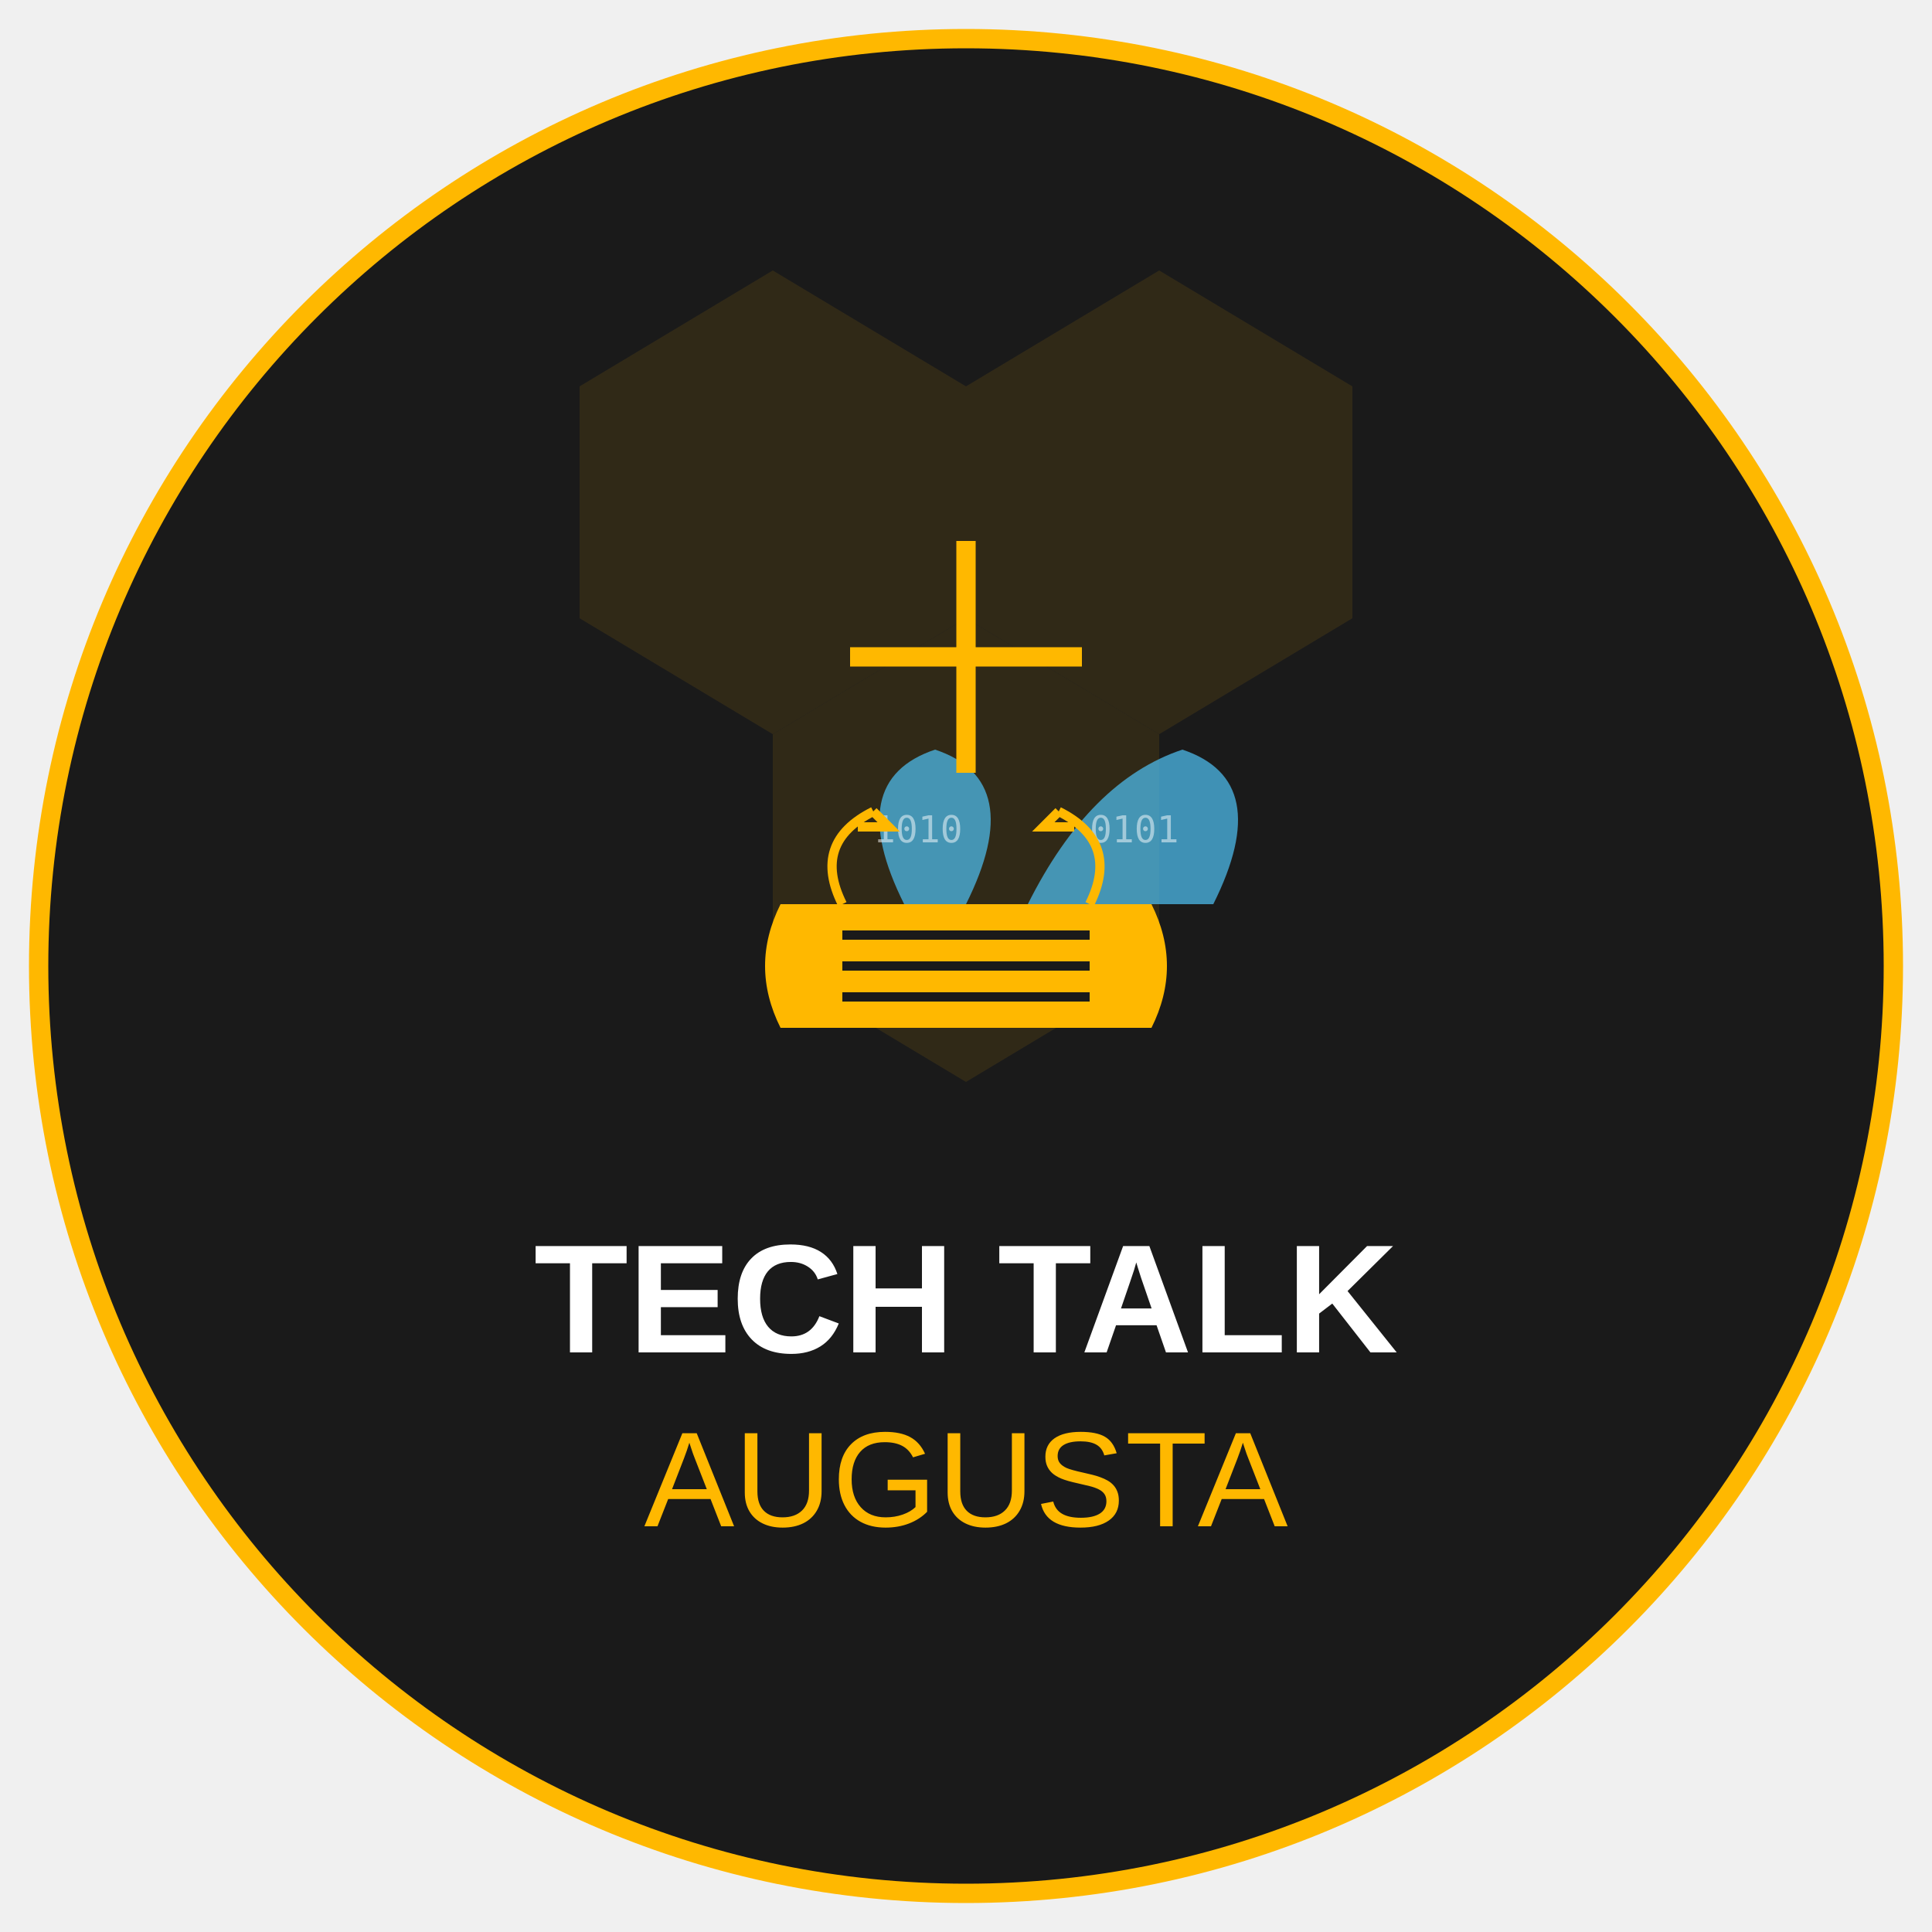
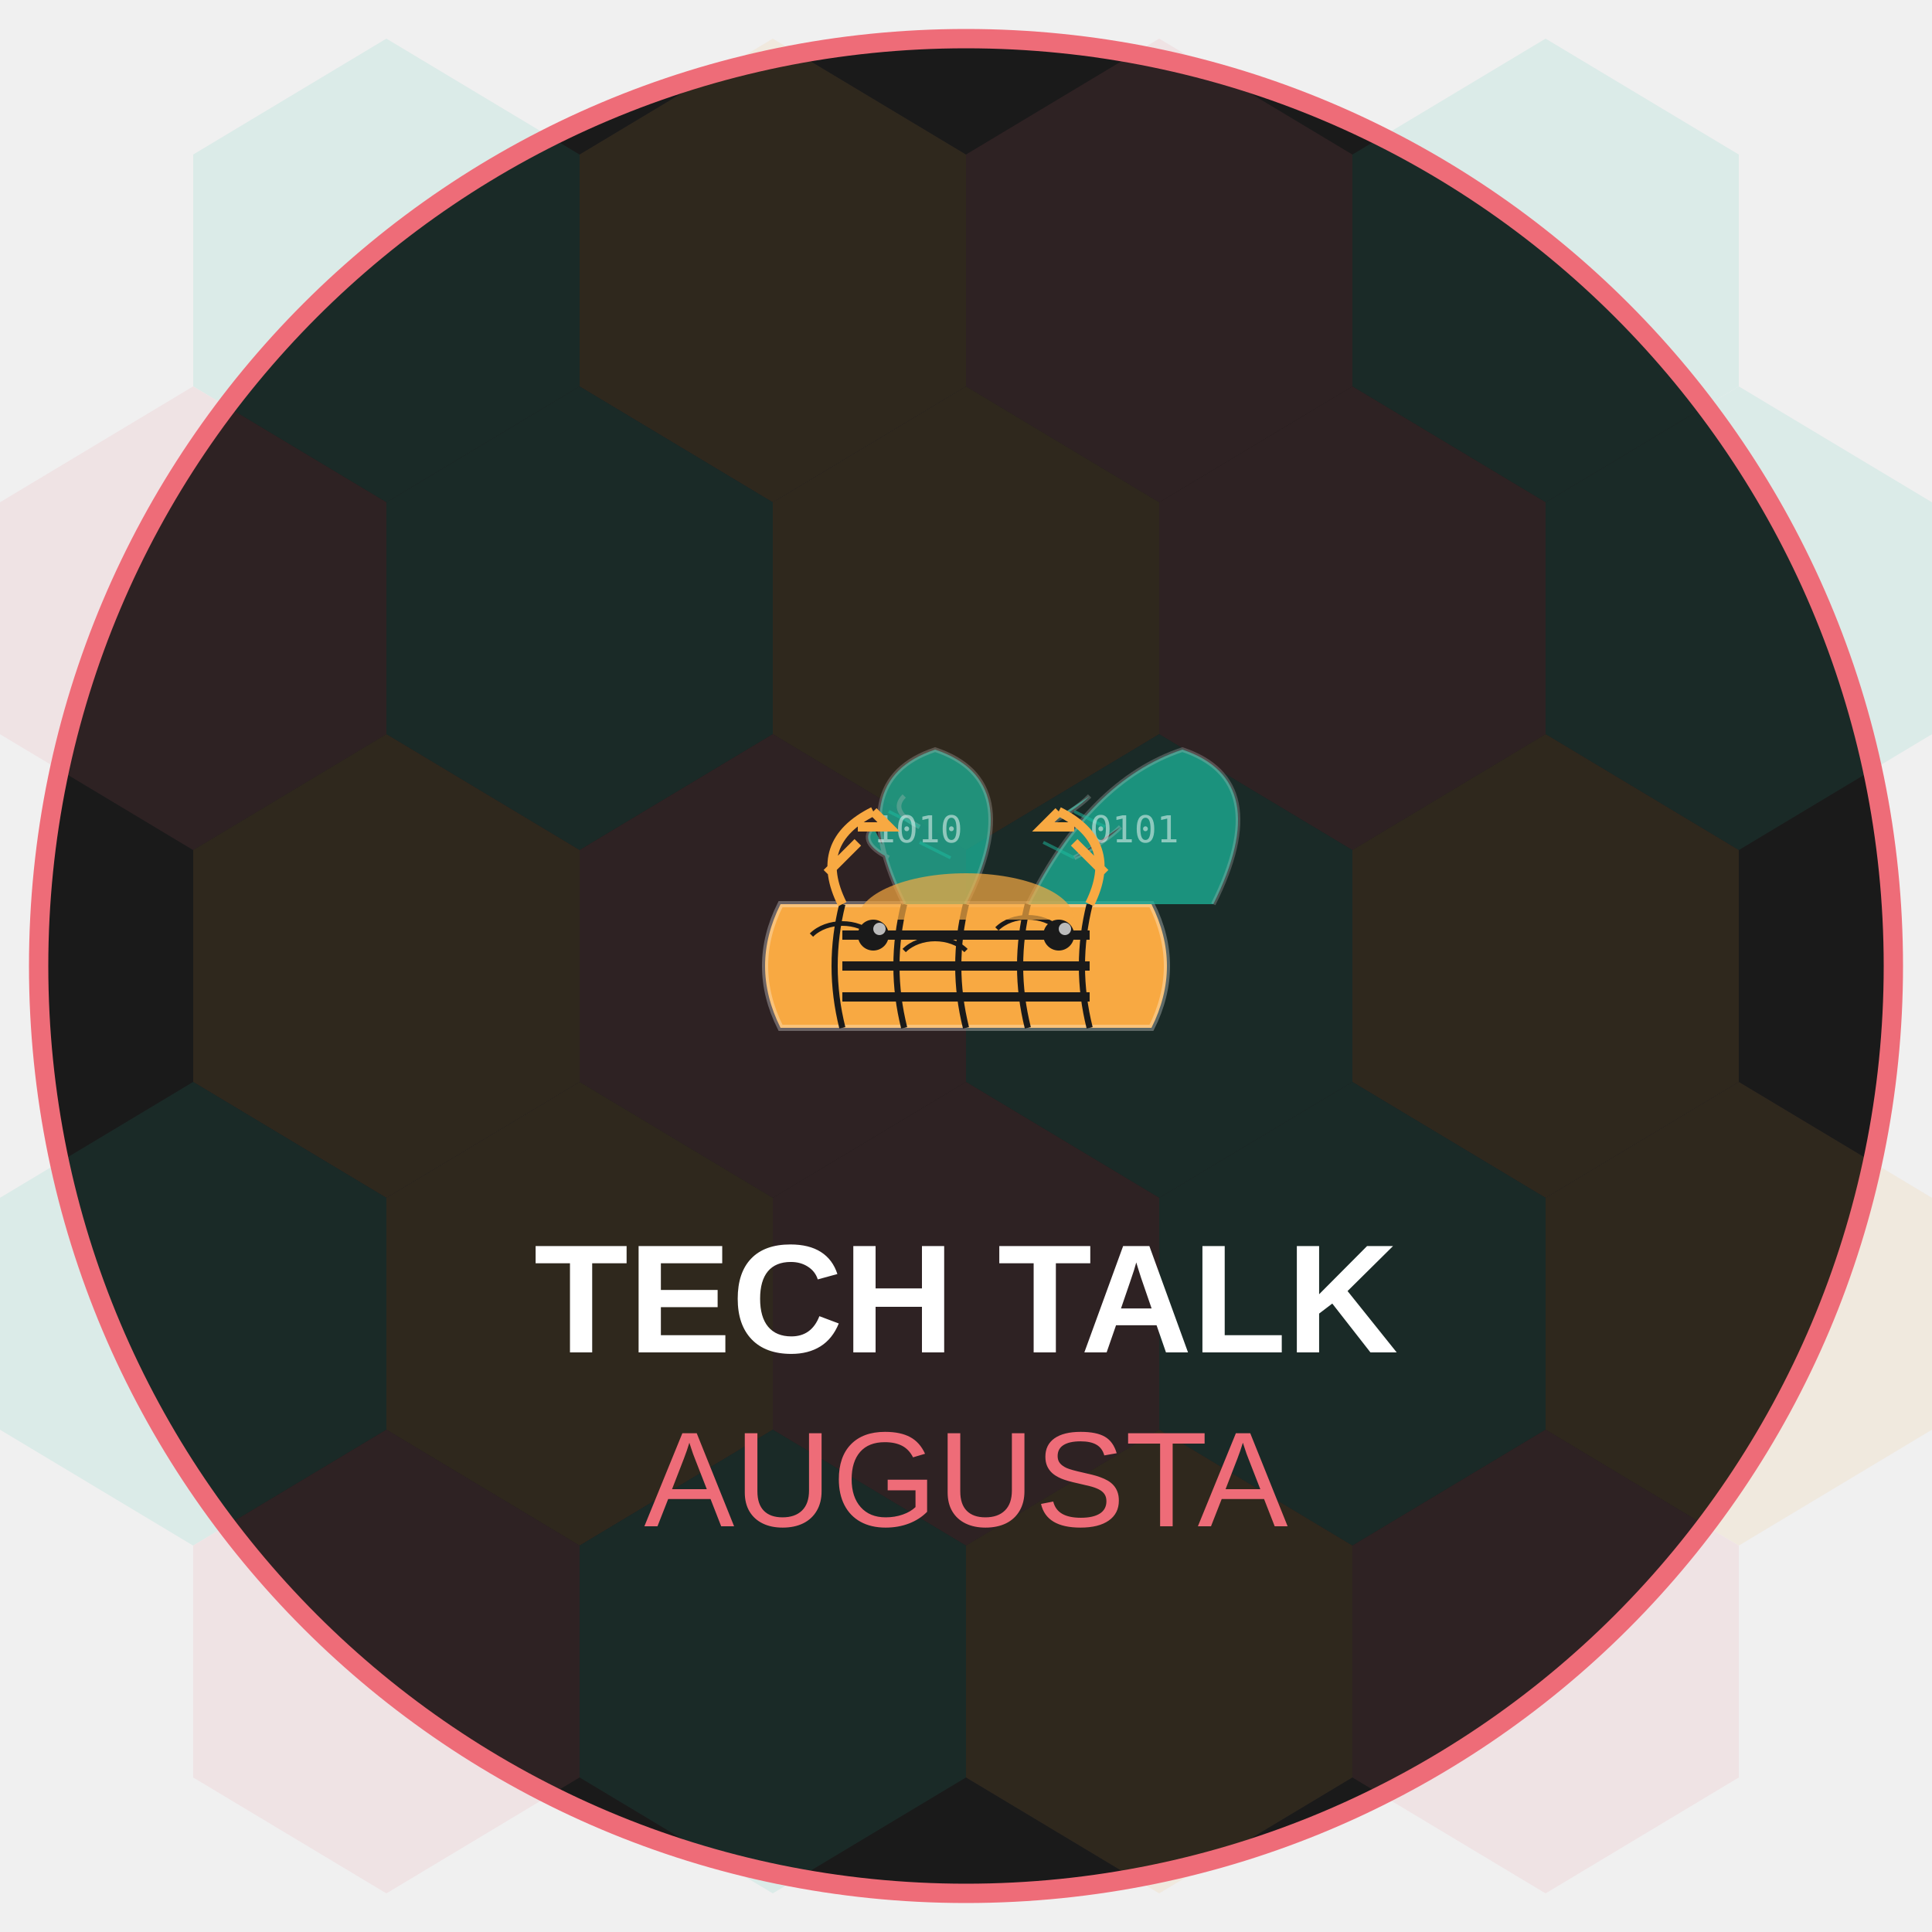
<svg xmlns="http://www.w3.org/2000/svg" width="500" height="500" viewBox="0 0 500 500">
  <circle cx="250" cy="250" r="240" fill="#1a1a1a" />
  <g opacity="0.1">
-     <path d="M150,100 L200,70 L250,100 L250,160 L200,190 L150,160 Z" fill="#FFB800" />
-     <path d="M250,100 L300,70 L350,100 L350,160 L300,190 L250,160 Z" fill="#FFB800" />
-     <path d="M200,190 L250,160 L300,190 L300,250 L250,280 L200,250 Z" fill="#FFB800" />
+     <path d="M50,40 L100,10 L150,40 L150,100 L100,130 L50,100 Z" fill="#1BBEA1" />
+     <path d="M150,40 L200,10 L250,40 L250,100 L200,130 L150,100 Z" fill="#F8A942" />
+     <path d="M250,40 L300,10 L350,40 L350,100 L300,130 L250,100 Z" fill="#EE6C78" />
+     <path d="M350,40 L400,10 L450,40 L450,100 L400,130 L350,100 Z" fill="#1BBEA1" />
+     <path d="M0,130 L50,100 L100,130 L100,190 L50,220 L0,190 Z" fill="#EE6C78" />
+     <path d="M100,130 L150,100 L200,130 L200,190 L150,220 L100,190 Z" fill="#1BBEA1" />
+     <path d="M200,130 L250,100 L300,130 L300,190 L250,220 L200,190 Z" fill="#F8A942" />
+     <path d="M300,130 L350,100 L400,130 L400,190 L350,220 L300,190 Z" fill="#EE6C78" />
+     <path d="M400,130 L450,100 L500,130 L500,190 L450,220 L400,190 Z" fill="#1BBEA1" />
+     <path d="M50,220 L100,190 L150,220 L150,280 L100,310 L50,280 Z" fill="#F8A942" />
+     <path d="M150,220 L200,190 L250,220 L250,280 L200,310 L150,280 Z" fill="#EE6C78" />
+     <path d="M250,220 L300,190 L350,220 L350,280 L300,310 L250,280 Z" fill="#1BBEA1" />
+     <path d="M350,220 L400,190 L450,220 L450,280 L400,310 L350,280 Z" fill="#F8A942" />
+     <path d="M0,310 L50,280 L100,310 L100,370 L50,400 L0,370 Z" fill="#1BBEA1" />
+     <path d="M100,310 L150,280 L200,310 L200,370 L150,400 L100,370 Z" fill="#F8A942" />
+     <path d="M200,310 L250,280 L300,310 L300,370 L250,400 L200,370 Z" fill="#EE6C78" />
+     <path d="M300,310 L350,280 L400,310 L400,370 L350,400 L300,370 Z" fill="#1BBEA1" />
+     <path d="M400,310 L450,280 L500,310 L500,370 L450,400 L400,370 Z" fill="#F8A942" />
+     <path d="M50,400 L100,370 L150,400 L150,460 L100,490 L50,460 Z" fill="#EE6C78" />
+     <path d="M150,400 L200,370 L250,400 L250,460 L200,490 L150,460 Z" fill="#1BBEA1" />
+     <path d="M250,400 L300,370 L350,400 L350,460 L300,490 L250,460 Z" fill="#F8A942" />
+     <path d="M350,400 L400,370 L450,400 L450,460 L400,490 L350,460 Z" fill="#EE6C78" />
  </g>
  <g transform="translate(250,250) scale(0.8)">
-     <path d="M-60,-20                   Q-70,0 -60,20                   L60,20                   Q70,0 60,-20 Z" fill="#FFB800" />
+     <path d="M-60,-20                  Q-70,0 -60,20                  L60,20                  Q70,0 60,-20 Z" fill="#F8A942" stroke="#ffffff" stroke-width="2" stroke-opacity="0.3" />
    <path d="M-40,-10 L40,-10 M-40,0 L40,0 M-40,10 L40,10" stroke="#1a1a1a" stroke-width="3" fill="none" />
-     <path d="M-20,-20                   Q-40,-60 -10,-70                  Q20,-60 0,-20" fill="#4FC3F7" opacity="0.7" />
-     <path d="M20,-20                   Q40,-60 70,-70                  Q100,-60 80,-20" fill="#4FC3F7" opacity="0.7" />
+     <path d="M-40,-20                  Q-45,0 -40,20                 M-20,-20                 Q-25,0 -20,20                 M0,-20                 Q-5,0 0,20                 M20,-20                 Q15,0 20,20                 M40,-20                 Q35,0 40,20" stroke="#1a1a1a" stroke-width="2" fill="none" />
+     <path d="M-50,-10 C-45,-15 -35,-15 -30,-10                 M-20,-5 C-15,-10 -5,-10 0,-5                 M10,-12 C15,-17 25,-17 30,-12" stroke="#1a1a1a" stroke-width="1.5" fill="none" />
+     <path d="M-20,-20                  Q-40,-60 -10,-70                 Q20,-60 0,-20                 M-15,-45                 Q-25,-50 -20,-55                 M-25,-35                 Q-35,-40 -30,-45" fill="#1BBEA1" opacity="0.7" stroke="#ffffff" stroke-width="1.5" stroke-opacity="0.3" />
+     <path d="M20,-20                  Q40,-60 70,-70                 Q100,-60 80,-20                 M25,-45                 Q35,-50 40,-55                 M35,-35                 Q45,-40 50,-45" fill="#1BBEA1" opacity="0.7" stroke="#ffffff" stroke-width="1.5" stroke-opacity="0.3" />
+     <path d="M-15,-40 L-5,-35 M-25,-50 L-15,-45                 M25,-40 L35,-35 M35,-50 L45,-45" stroke="#1BBEA1" stroke-width="1" opacity="0.5" fill="none" />
    <text x="-30" y="-40" fill="#ffffff" font-family="monospace" font-size="12" opacity="0.5">
            1010
        </text>
    <text x="40" y="-40" fill="#ffffff" font-family="monospace" font-size="12" opacity="0.5">
            0101
        </text>
-     <path d="M-40,-20                   Q-50,-40 -30,-50                  M-30,-50 L-25,-45 L-35,-45" stroke="#FFB800" stroke-width="3" fill="none" />
-     <path d="M40,-20                   Q50,-40 30,-50                  M30,-50 L25,-45 L35,-45" stroke="#FFB800" stroke-width="3" fill="none" />
+     <path d="M-40,-20                  Q-50,-40 -30,-50                 M-30,-50 L-25,-45 L-35,-45                 M-40,-35 L-35,-40                 M-45,-30 L-40,-35" stroke="#F8A942" stroke-width="3" fill="none" />
+     <path d="M40,-20                  Q50,-40 30,-50                 M30,-50 L25,-45 L35,-45                 M40,-35 L35,-40                 M45,-30 L40,-35" stroke="#F8A942" stroke-width="3" fill="none" />
+     <path d="M-35,-15 A35,15 0 0 1 35,-15" fill="#F8A942" opacity="0.7" />
+     <circle cx="-30" cy="-10" r="5" fill="#1a1a1a" />
+     <circle cx="30" cy="-10" r="5" fill="#1a1a1a" />
+     <circle cx="-28" cy="-12" r="2" fill="#ffffff" opacity="0.7" />
+     <circle cx="32" cy="-12" r="2" fill="#ffffff" opacity="0.7" />
  </g>
  <g transform="translate(250,350)">
    <text x="0" y="0" font-family="Arial, sans-serif" font-size="40" fill="#ffffff" text-anchor="middle" font-weight="bold">
            TECH TALK
        </text>
-     <text x="0" y="45" font-family="Arial, sans-serif" font-size="35" fill="#FFB800" text-anchor="middle">
+     <text x="0" y="45" font-family="Arial, sans-serif" font-size="35" fill="#EE6C78" text-anchor="middle">
            AUGUSTA
        </text>
  </g>
-   <circle cx="250" cy="250" r="240" stroke="#FFB800" stroke-width="5" fill="none" />
-   <path d="M250,140 L250,200 M220,170 L280,170" stroke="#FFB800" stroke-width="5" fill="none" />
+   <circle cx="250" cy="250" r="240" stroke="#EE6C78" stroke-width="5" fill="none" />
</svg>
